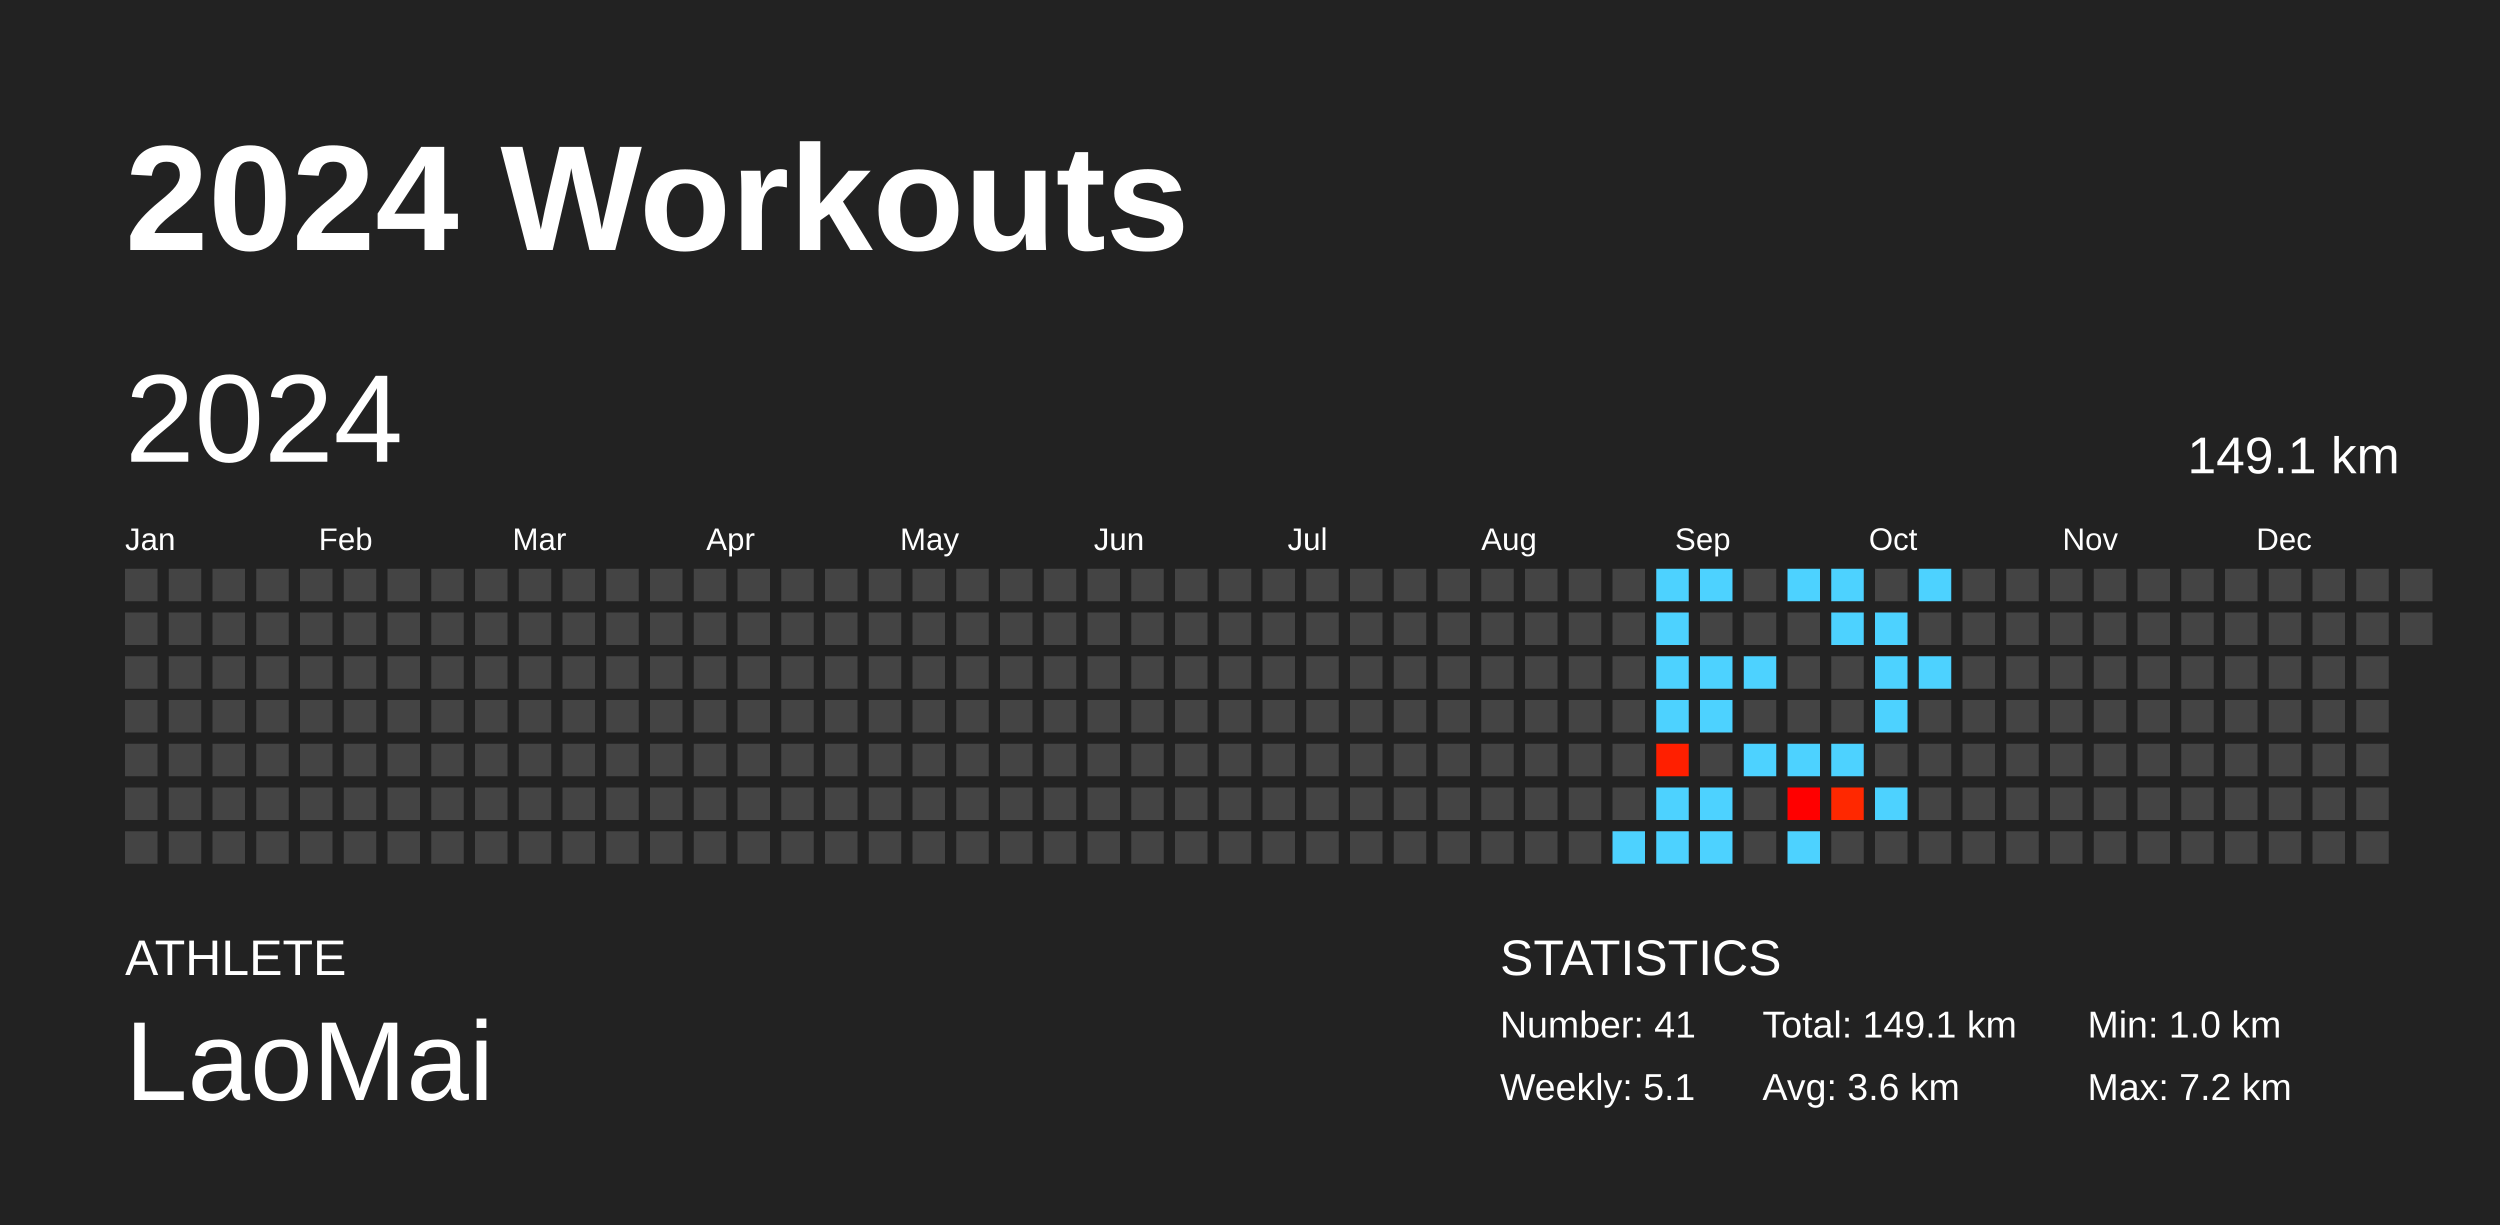
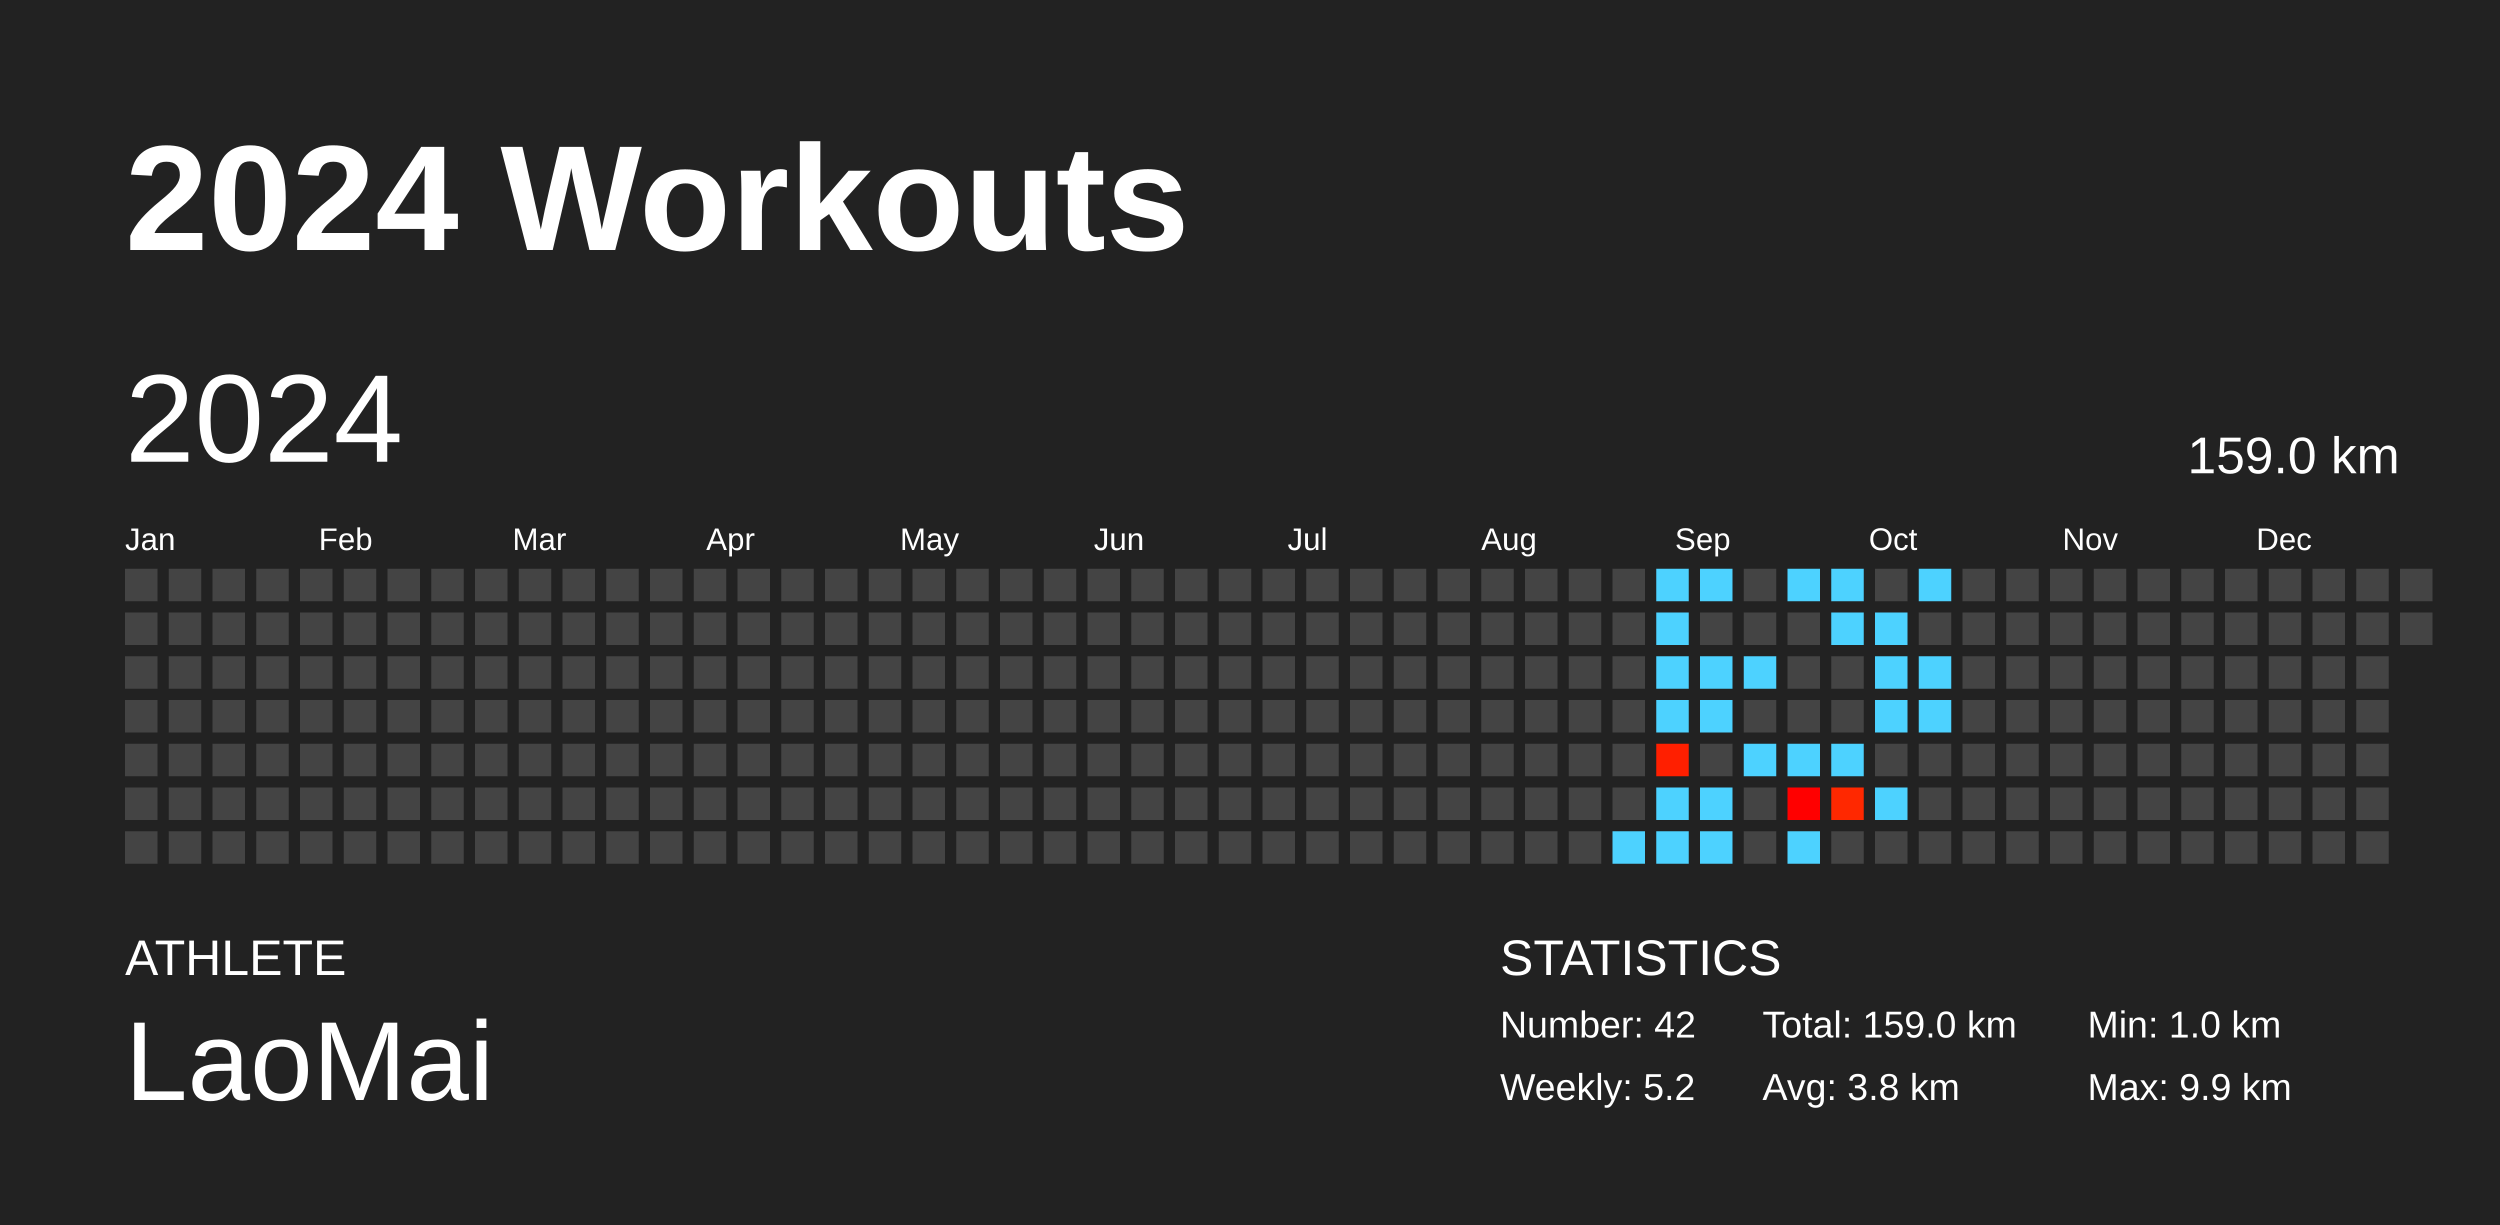
<svg xmlns="http://www.w3.org/2000/svg" baseProfile="full" height="98mm" version="1.1" viewBox="0,0,200,98" width="200mm">
  <defs />
  <rect fill="#222222" height="98" width="200" x="0" y="0" />
  <text fill="#FFFFFF" style="font-size:12px; font-family:Arial; font-weight:bold;" x="10" y="20">2024 Workouts</text>
  <text fill="#FFFFFF" style="font-size:4px; font-family:Arial" x="10" y="78">ATHLETE</text>
  <text fill="#FFFFFF" style="font-size:9px; font-family:Arial" x="10" y="88">LaoMai</text>
  <text fill="#FFFFFF" style="font-size:4px; font-family:Arial" x="120" y="78">STATISTICS</text>
-   <text fill="#FFFFFF" style="font-size:3px; font-family:Arial" x="120" y="83">Number: 41</text>
-   <text fill="#FFFFFF" style="font-size:3px; font-family:Arial" x="120" y="88">Weekly: 5.1</text>
-   <text fill="#FFFFFF" style="font-size:3px; font-family:Arial" x="141" y="83">Total: 149.1 km</text>
-   <text fill="#FFFFFF" style="font-size:3px; font-family:Arial" x="141" y="88">Avg: 3.6 km</text>
+   <text fill="#FFFFFF" style="font-size:3px; font-family:Arial" x="120" y="83">Number: 42</text>
+   <text fill="#FFFFFF" style="font-size:3px; font-family:Arial" x="120" y="88">Weekly: 5.2</text>
+   <text fill="#FFFFFF" style="font-size:3px; font-family:Arial" x="141" y="83">Total: 159.0 km</text>
+   <text fill="#FFFFFF" style="font-size:3px; font-family:Arial" x="141" y="88">Avg: 3.8 km</text>
  <text fill="#FFFFFF" style="font-size:3px; font-family:Arial" x="167" y="83">Min: 1.0 km</text>
-   <text fill="#FFFFFF" style="font-size:3px; font-family:Arial" x="167" y="88">Max: 7.2 km</text>
+   <text fill="#FFFFFF" style="font-size:3px; font-family:Arial" x="167" y="88">Max: 9.9 km</text>
  <text dominant-baseline="hanging" fill="#FFFFFF" style="font-size:10.0px; font-family:Arial;" x="10" y="30">2024</text>
-   <text dominant-baseline="hanging" fill="#FFFFFF" style="font-size:4.125px; font-family:Arial;" x="175" y="35">149.1 km</text>
+   <text dominant-baseline="hanging" fill="#FFFFFF" style="font-size:4.125px; font-family:Arial;" x="175" y="35">159.0 km</text>
  <text fill="#FFFFFF" style="font-size:2.5px; font-family:Arial" x="10.0" y="44">Jan</text>
  <text fill="#FFFFFF" style="font-size:2.5px; font-family:Arial" x="25.5" y="44">Feb</text>
  <text fill="#FFFFFF" style="font-size:2.5px; font-family:Arial" x="41.0" y="44">Mar</text>
  <text fill="#FFFFFF" style="font-size:2.5px; font-family:Arial" x="56.5" y="44">Apr</text>
  <text fill="#FFFFFF" style="font-size:2.5px; font-family:Arial" x="72.0" y="44">May</text>
  <text fill="#FFFFFF" style="font-size:2.5px; font-family:Arial" x="87.5" y="44">Jun</text>
  <text fill="#FFFFFF" style="font-size:2.5px; font-family:Arial" x="103.0" y="44">Jul</text>
  <text fill="#FFFFFF" style="font-size:2.5px; font-family:Arial" x="118.5" y="44">Aug</text>
  <text fill="#FFFFFF" style="font-size:2.5px; font-family:Arial" x="134.0" y="44">Sep</text>
  <text fill="#FFFFFF" style="font-size:2.5px; font-family:Arial" x="149.5" y="44">Oct</text>
  <text fill="#FFFFFF" style="font-size:2.5px; font-family:Arial" x="165.0" y="44">Nov</text>
  <text fill="#FFFFFF" style="font-size:2.5px; font-family:Arial" x="180.5" y="44">Dec</text>
  <rect fill="#444444" height="2.6" width="2.6" x="10.0" y="45.5" />
  <rect fill="#444444" height="2.6" width="2.6" x="10.0" y="49.0" />
  <rect fill="#444444" height="2.6" width="2.6" x="10.0" y="52.5" />
  <rect fill="#444444" height="2.6" width="2.6" x="10.0" y="56.0" />
  <rect fill="#444444" height="2.6" width="2.6" x="10.0" y="59.5" />
  <rect fill="#444444" height="2.6" width="2.6" x="10.0" y="63.0" />
  <rect fill="#444444" height="2.6" width="2.6" x="10.0" y="66.5" />
  <rect fill="#444444" height="2.6" width="2.6" x="13.5" y="45.5" />
  <rect fill="#444444" height="2.6" width="2.6" x="13.5" y="49.0" />
  <rect fill="#444444" height="2.6" width="2.6" x="13.5" y="52.5" />
  <rect fill="#444444" height="2.6" width="2.6" x="13.5" y="56.0" />
  <rect fill="#444444" height="2.6" width="2.6" x="13.5" y="59.5" />
  <rect fill="#444444" height="2.6" width="2.6" x="13.5" y="63.0" />
  <rect fill="#444444" height="2.6" width="2.6" x="13.5" y="66.5" />
  <rect fill="#444444" height="2.6" width="2.6" x="17.0" y="45.5" />
  <rect fill="#444444" height="2.6" width="2.6" x="17.0" y="49.0" />
  <rect fill="#444444" height="2.6" width="2.6" x="17.0" y="52.5" />
  <rect fill="#444444" height="2.6" width="2.6" x="17.0" y="56.0" />
  <rect fill="#444444" height="2.6" width="2.6" x="17.0" y="59.5" />
  <rect fill="#444444" height="2.6" width="2.6" x="17.0" y="63.0" />
  <rect fill="#444444" height="2.6" width="2.6" x="17.0" y="66.5" />
  <rect fill="#444444" height="2.6" width="2.6" x="20.5" y="45.5" />
  <rect fill="#444444" height="2.6" width="2.6" x="20.5" y="49.0" />
  <rect fill="#444444" height="2.6" width="2.6" x="20.5" y="52.5" />
  <rect fill="#444444" height="2.6" width="2.6" x="20.5" y="56.0" />
  <rect fill="#444444" height="2.6" width="2.6" x="20.5" y="59.5" />
  <rect fill="#444444" height="2.6" width="2.6" x="20.5" y="63.0" />
  <rect fill="#444444" height="2.6" width="2.6" x="20.5" y="66.5" />
  <rect fill="#444444" height="2.6" width="2.6" x="24.0" y="45.5" />
  <rect fill="#444444" height="2.6" width="2.6" x="24.0" y="49.0" />
  <rect fill="#444444" height="2.6" width="2.6" x="24.0" y="52.5" />
  <rect fill="#444444" height="2.6" width="2.6" x="24.0" y="56.0" />
  <rect fill="#444444" height="2.6" width="2.6" x="24.0" y="59.5" />
  <rect fill="#444444" height="2.6" width="2.6" x="24.0" y="63.0" />
  <rect fill="#444444" height="2.6" width="2.6" x="24.0" y="66.5" />
  <rect fill="#444444" height="2.6" width="2.6" x="27.5" y="45.5" />
  <rect fill="#444444" height="2.6" width="2.6" x="27.5" y="49.0" />
  <rect fill="#444444" height="2.6" width="2.6" x="27.5" y="52.5" />
  <rect fill="#444444" height="2.6" width="2.6" x="27.5" y="56.0" />
  <rect fill="#444444" height="2.6" width="2.6" x="27.5" y="59.5" />
  <rect fill="#444444" height="2.6" width="2.6" x="27.5" y="63.0" />
  <rect fill="#444444" height="2.6" width="2.6" x="27.5" y="66.5" />
  <rect fill="#444444" height="2.6" width="2.6" x="31.0" y="45.5" />
  <rect fill="#444444" height="2.6" width="2.6" x="31.0" y="49.0" />
  <rect fill="#444444" height="2.6" width="2.6" x="31.0" y="52.5" />
  <rect fill="#444444" height="2.6" width="2.6" x="31.0" y="56.0" />
  <rect fill="#444444" height="2.6" width="2.6" x="31.0" y="59.5" />
  <rect fill="#444444" height="2.6" width="2.6" x="31.0" y="63.0" />
  <rect fill="#444444" height="2.6" width="2.6" x="31.0" y="66.5" />
  <rect fill="#444444" height="2.6" width="2.6" x="34.5" y="45.5" />
  <rect fill="#444444" height="2.6" width="2.6" x="34.5" y="49.0" />
  <rect fill="#444444" height="2.6" width="2.6" x="34.5" y="52.5" />
  <rect fill="#444444" height="2.6" width="2.6" x="34.5" y="56.0" />
  <rect fill="#444444" height="2.6" width="2.6" x="34.5" y="59.5" />
  <rect fill="#444444" height="2.6" width="2.6" x="34.5" y="63.0" />
  <rect fill="#444444" height="2.6" width="2.6" x="34.5" y="66.5" />
  <rect fill="#444444" height="2.6" width="2.6" x="38.0" y="45.5" />
  <rect fill="#444444" height="2.6" width="2.6" x="38.0" y="49.0" />
  <rect fill="#444444" height="2.6" width="2.6" x="38.0" y="52.5" />
  <rect fill="#444444" height="2.6" width="2.6" x="38.0" y="56.0" />
  <rect fill="#444444" height="2.6" width="2.6" x="38.0" y="59.5" />
  <rect fill="#444444" height="2.6" width="2.6" x="38.0" y="63.0" />
  <rect fill="#444444" height="2.6" width="2.6" x="38.0" y="66.5" />
  <rect fill="#444444" height="2.6" width="2.6" x="41.5" y="45.5" />
  <rect fill="#444444" height="2.6" width="2.6" x="41.5" y="49.0" />
  <rect fill="#444444" height="2.6" width="2.6" x="41.5" y="52.5" />
  <rect fill="#444444" height="2.6" width="2.6" x="41.5" y="56.0" />
  <rect fill="#444444" height="2.6" width="2.6" x="41.5" y="59.5" />
  <rect fill="#444444" height="2.6" width="2.6" x="41.5" y="63.0" />
  <rect fill="#444444" height="2.6" width="2.6" x="41.5" y="66.5" />
  <rect fill="#444444" height="2.6" width="2.6" x="45.0" y="45.5" />
  <rect fill="#444444" height="2.6" width="2.6" x="45.0" y="49.0" />
  <rect fill="#444444" height="2.6" width="2.6" x="45.0" y="52.5" />
  <rect fill="#444444" height="2.6" width="2.6" x="45.0" y="56.0" />
  <rect fill="#444444" height="2.6" width="2.6" x="45.0" y="59.5" />
  <rect fill="#444444" height="2.6" width="2.6" x="45.0" y="63.0" />
  <rect fill="#444444" height="2.6" width="2.6" x="45.0" y="66.5" />
  <rect fill="#444444" height="2.6" width="2.6" x="48.5" y="45.5" />
  <rect fill="#444444" height="2.6" width="2.6" x="48.5" y="49.0" />
  <rect fill="#444444" height="2.6" width="2.6" x="48.5" y="52.5" />
  <rect fill="#444444" height="2.6" width="2.6" x="48.5" y="56.0" />
  <rect fill="#444444" height="2.6" width="2.6" x="48.5" y="59.5" />
  <rect fill="#444444" height="2.6" width="2.6" x="48.5" y="63.0" />
  <rect fill="#444444" height="2.6" width="2.6" x="48.5" y="66.5" />
  <rect fill="#444444" height="2.6" width="2.6" x="52.0" y="45.5" />
  <rect fill="#444444" height="2.6" width="2.6" x="52.0" y="49.0" />
  <rect fill="#444444" height="2.6" width="2.6" x="52.0" y="52.5" />
  <rect fill="#444444" height="2.6" width="2.6" x="52.0" y="56.0" />
  <rect fill="#444444" height="2.6" width="2.6" x="52.0" y="59.5" />
  <rect fill="#444444" height="2.6" width="2.6" x="52.0" y="63.0" />
  <rect fill="#444444" height="2.6" width="2.6" x="52.0" y="66.5" />
  <rect fill="#444444" height="2.6" width="2.6" x="55.5" y="45.5" />
  <rect fill="#444444" height="2.6" width="2.6" x="55.5" y="49.0" />
  <rect fill="#444444" height="2.6" width="2.6" x="55.5" y="52.5" />
  <rect fill="#444444" height="2.6" width="2.6" x="55.5" y="56.0" />
  <rect fill="#444444" height="2.6" width="2.6" x="55.5" y="59.5" />
  <rect fill="#444444" height="2.6" width="2.6" x="55.5" y="63.0" />
  <rect fill="#444444" height="2.6" width="2.6" x="55.5" y="66.5" />
  <rect fill="#444444" height="2.6" width="2.6" x="59.0" y="45.5" />
  <rect fill="#444444" height="2.6" width="2.6" x="59.0" y="49.0" />
  <rect fill="#444444" height="2.6" width="2.6" x="59.0" y="52.5" />
  <rect fill="#444444" height="2.6" width="2.6" x="59.0" y="56.0" />
  <rect fill="#444444" height="2.6" width="2.6" x="59.0" y="59.5" />
  <rect fill="#444444" height="2.6" width="2.6" x="59.0" y="63.0" />
  <rect fill="#444444" height="2.6" width="2.6" x="59.0" y="66.5" />
  <rect fill="#444444" height="2.6" width="2.6" x="62.5" y="45.5" />
  <rect fill="#444444" height="2.6" width="2.6" x="62.5" y="49.0" />
  <rect fill="#444444" height="2.6" width="2.6" x="62.5" y="52.5" />
  <rect fill="#444444" height="2.6" width="2.6" x="62.5" y="56.0" />
  <rect fill="#444444" height="2.6" width="2.6" x="62.5" y="59.5" />
  <rect fill="#444444" height="2.6" width="2.6" x="62.5" y="63.0" />
  <rect fill="#444444" height="2.6" width="2.6" x="62.5" y="66.5" />
  <rect fill="#444444" height="2.6" width="2.6" x="66.0" y="45.5" />
  <rect fill="#444444" height="2.6" width="2.6" x="66.0" y="49.0" />
  <rect fill="#444444" height="2.6" width="2.6" x="66.0" y="52.5" />
  <rect fill="#444444" height="2.6" width="2.6" x="66.0" y="56.0" />
  <rect fill="#444444" height="2.6" width="2.6" x="66.0" y="59.5" />
  <rect fill="#444444" height="2.6" width="2.6" x="66.0" y="63.0" />
  <rect fill="#444444" height="2.6" width="2.6" x="66.0" y="66.5" />
  <rect fill="#444444" height="2.6" width="2.6" x="69.5" y="45.5" />
  <rect fill="#444444" height="2.6" width="2.6" x="69.5" y="49.0" />
  <rect fill="#444444" height="2.6" width="2.6" x="69.5" y="52.5" />
  <rect fill="#444444" height="2.6" width="2.6" x="69.5" y="56.0" />
  <rect fill="#444444" height="2.6" width="2.6" x="69.5" y="59.5" />
  <rect fill="#444444" height="2.6" width="2.6" x="69.5" y="63.0" />
  <rect fill="#444444" height="2.6" width="2.6" x="69.5" y="66.5" />
  <rect fill="#444444" height="2.6" width="2.6" x="73.0" y="45.5" />
  <rect fill="#444444" height="2.6" width="2.6" x="73.0" y="49.0" />
  <rect fill="#444444" height="2.6" width="2.6" x="73.0" y="52.5" />
  <rect fill="#444444" height="2.6" width="2.6" x="73.0" y="56.0" />
  <rect fill="#444444" height="2.6" width="2.6" x="73.0" y="59.5" />
  <rect fill="#444444" height="2.6" width="2.6" x="73.0" y="63.0" />
  <rect fill="#444444" height="2.6" width="2.6" x="73.0" y="66.5" />
  <rect fill="#444444" height="2.6" width="2.6" x="76.5" y="45.5" />
  <rect fill="#444444" height="2.6" width="2.6" x="76.5" y="49.0" />
  <rect fill="#444444" height="2.6" width="2.6" x="76.5" y="52.5" />
  <rect fill="#444444" height="2.6" width="2.6" x="76.5" y="56.0" />
  <rect fill="#444444" height="2.6" width="2.6" x="76.5" y="59.5" />
  <rect fill="#444444" height="2.6" width="2.6" x="76.5" y="63.0" />
  <rect fill="#444444" height="2.6" width="2.6" x="76.5" y="66.5" />
  <rect fill="#444444" height="2.6" width="2.6" x="80.0" y="45.5" />
  <rect fill="#444444" height="2.6" width="2.6" x="80.0" y="49.0" />
  <rect fill="#444444" height="2.6" width="2.6" x="80.0" y="52.5" />
  <rect fill="#444444" height="2.6" width="2.6" x="80.0" y="56.0" />
  <rect fill="#444444" height="2.6" width="2.6" x="80.0" y="59.5" />
  <rect fill="#444444" height="2.6" width="2.6" x="80.0" y="63.0" />
  <rect fill="#444444" height="2.6" width="2.6" x="80.0" y="66.5" />
  <rect fill="#444444" height="2.6" width="2.6" x="83.5" y="45.5" />
  <rect fill="#444444" height="2.6" width="2.6" x="83.5" y="49.0" />
  <rect fill="#444444" height="2.6" width="2.6" x="83.5" y="52.5" />
  <rect fill="#444444" height="2.6" width="2.6" x="83.5" y="56.0" />
  <rect fill="#444444" height="2.6" width="2.6" x="83.5" y="59.5" />
  <rect fill="#444444" height="2.6" width="2.6" x="83.5" y="63.0" />
  <rect fill="#444444" height="2.6" width="2.6" x="83.5" y="66.5" />
  <rect fill="#444444" height="2.6" width="2.6" x="87.0" y="45.5" />
  <rect fill="#444444" height="2.6" width="2.6" x="87.0" y="49.0" />
  <rect fill="#444444" height="2.6" width="2.6" x="87.0" y="52.5" />
  <rect fill="#444444" height="2.6" width="2.6" x="87.0" y="56.0" />
  <rect fill="#444444" height="2.6" width="2.6" x="87.0" y="59.5" />
  <rect fill="#444444" height="2.6" width="2.6" x="87.0" y="63.0" />
  <rect fill="#444444" height="2.6" width="2.6" x="87.0" y="66.5" />
  <rect fill="#444444" height="2.6" width="2.6" x="90.5" y="45.5" />
  <rect fill="#444444" height="2.6" width="2.6" x="90.5" y="49.0" />
  <rect fill="#444444" height="2.6" width="2.6" x="90.5" y="52.5" />
  <rect fill="#444444" height="2.6" width="2.6" x="90.5" y="56.0" />
  <rect fill="#444444" height="2.6" width="2.6" x="90.5" y="59.5" />
  <rect fill="#444444" height="2.6" width="2.6" x="90.5" y="63.0" />
  <rect fill="#444444" height="2.6" width="2.6" x="90.5" y="66.5" />
  <rect fill="#444444" height="2.6" width="2.6" x="94.0" y="45.5" />
  <rect fill="#444444" height="2.6" width="2.6" x="94.0" y="49.0" />
  <rect fill="#444444" height="2.6" width="2.6" x="94.0" y="52.5" />
  <rect fill="#444444" height="2.6" width="2.6" x="94.0" y="56.0" />
  <rect fill="#444444" height="2.6" width="2.6" x="94.0" y="59.5" />
  <rect fill="#444444" height="2.6" width="2.6" x="94.0" y="63.0" />
  <rect fill="#444444" height="2.6" width="2.6" x="94.0" y="66.5" />
  <rect fill="#444444" height="2.6" width="2.6" x="97.5" y="45.5" />
  <rect fill="#444444" height="2.6" width="2.6" x="97.5" y="49.0" />
  <rect fill="#444444" height="2.6" width="2.6" x="97.5" y="52.5" />
  <rect fill="#444444" height="2.6" width="2.6" x="97.5" y="56.0" />
  <rect fill="#444444" height="2.6" width="2.6" x="97.5" y="59.5" />
  <rect fill="#444444" height="2.6" width="2.6" x="97.5" y="63.0" />
  <rect fill="#444444" height="2.6" width="2.6" x="97.5" y="66.5" />
  <rect fill="#444444" height="2.6" width="2.6" x="101.0" y="45.5" />
  <rect fill="#444444" height="2.6" width="2.6" x="101.0" y="49.0" />
  <rect fill="#444444" height="2.6" width="2.6" x="101.0" y="52.5" />
  <rect fill="#444444" height="2.6" width="2.6" x="101.0" y="56.0" />
  <rect fill="#444444" height="2.6" width="2.6" x="101.0" y="59.5" />
  <rect fill="#444444" height="2.6" width="2.6" x="101.0" y="63.0" />
  <rect fill="#444444" height="2.6" width="2.6" x="101.0" y="66.5" />
  <rect fill="#444444" height="2.6" width="2.6" x="104.5" y="45.5" />
  <rect fill="#444444" height="2.6" width="2.6" x="104.5" y="49.0" />
  <rect fill="#444444" height="2.6" width="2.6" x="104.5" y="52.5" />
  <rect fill="#444444" height="2.6" width="2.6" x="104.5" y="56.0" />
  <rect fill="#444444" height="2.6" width="2.6" x="104.5" y="59.5" />
  <rect fill="#444444" height="2.6" width="2.6" x="104.5" y="63.0" />
  <rect fill="#444444" height="2.6" width="2.6" x="104.5" y="66.5" />
  <rect fill="#444444" height="2.6" width="2.6" x="108.0" y="45.5" />
  <rect fill="#444444" height="2.6" width="2.6" x="108.0" y="49.0" />
  <rect fill="#444444" height="2.6" width="2.6" x="108.0" y="52.5" />
  <rect fill="#444444" height="2.6" width="2.6" x="108.0" y="56.0" />
  <rect fill="#444444" height="2.6" width="2.6" x="108.0" y="59.5" />
  <rect fill="#444444" height="2.6" width="2.6" x="108.0" y="63.0" />
  <rect fill="#444444" height="2.6" width="2.6" x="108.0" y="66.5" />
  <rect fill="#444444" height="2.6" width="2.6" x="111.5" y="45.5" />
  <rect fill="#444444" height="2.6" width="2.6" x="111.5" y="49.0" />
  <rect fill="#444444" height="2.6" width="2.6" x="111.5" y="52.5" />
  <rect fill="#444444" height="2.6" width="2.6" x="111.5" y="56.0" />
  <rect fill="#444444" height="2.6" width="2.6" x="111.5" y="59.5" />
  <rect fill="#444444" height="2.6" width="2.6" x="111.5" y="63.0" />
  <rect fill="#444444" height="2.6" width="2.6" x="111.5" y="66.5" />
  <rect fill="#444444" height="2.6" width="2.6" x="115.0" y="45.5" />
  <rect fill="#444444" height="2.6" width="2.6" x="115.0" y="49.0" />
  <rect fill="#444444" height="2.6" width="2.6" x="115.0" y="52.5" />
  <rect fill="#444444" height="2.6" width="2.6" x="115.0" y="56.0" />
  <rect fill="#444444" height="2.6" width="2.6" x="115.0" y="59.5" />
  <rect fill="#444444" height="2.6" width="2.6" x="115.0" y="63.0" />
  <rect fill="#444444" height="2.6" width="2.6" x="115.0" y="66.5" />
  <rect fill="#444444" height="2.6" width="2.6" x="118.5" y="45.5" />
  <rect fill="#444444" height="2.6" width="2.6" x="118.5" y="49.0" />
  <rect fill="#444444" height="2.6" width="2.6" x="118.5" y="52.5" />
  <rect fill="#444444" height="2.6" width="2.6" x="118.5" y="56.0" />
  <rect fill="#444444" height="2.6" width="2.6" x="118.5" y="59.5" />
  <rect fill="#444444" height="2.6" width="2.6" x="118.5" y="63.0" />
  <rect fill="#444444" height="2.6" width="2.6" x="118.5" y="66.5" />
  <rect fill="#444444" height="2.6" width="2.6" x="122.0" y="45.5" />
  <rect fill="#444444" height="2.6" width="2.6" x="122.0" y="49.0" />
  <rect fill="#444444" height="2.6" width="2.6" x="122.0" y="52.5" />
  <rect fill="#444444" height="2.6" width="2.6" x="122.0" y="56.0" />
  <rect fill="#444444" height="2.6" width="2.6" x="122.0" y="59.5" />
  <rect fill="#444444" height="2.6" width="2.6" x="122.0" y="63.0" />
  <rect fill="#444444" height="2.6" width="2.6" x="122.0" y="66.5" />
  <rect fill="#444444" height="2.6" width="2.6" x="125.5" y="45.5" />
  <rect fill="#444444" height="2.6" width="2.6" x="125.5" y="49.0" />
  <rect fill="#444444" height="2.6" width="2.6" x="125.5" y="52.5" />
  <rect fill="#444444" height="2.6" width="2.6" x="125.5" y="56.0" />
  <rect fill="#444444" height="2.6" width="2.6" x="125.5" y="59.5" />
  <rect fill="#444444" height="2.6" width="2.6" x="125.5" y="63.0" />
  <rect fill="#444444" height="2.6" width="2.6" x="125.5" y="66.5" />
  <rect fill="#444444" height="2.6" width="2.6" x="129.0" y="45.5" />
  <rect fill="#444444" height="2.6" width="2.6" x="129.0" y="49.0" />
  <rect fill="#444444" height="2.6" width="2.6" x="129.0" y="52.5" />
  <rect fill="#444444" height="2.6" width="2.6" x="129.0" y="56.0" />
  <rect fill="#444444" height="2.6" width="2.6" x="129.0" y="59.5" />
  <rect fill="#444444" height="2.6" width="2.6" x="129.0" y="63.0" />
  <rect fill="#4dd2ff" height="2.6" width="2.6" x="129.0" y="66.5" />
  <rect fill="#4dd2ff" height="2.6" width="2.6" x="132.5" y="45.5" />
  <rect fill="#4dd2ff" height="2.6" width="2.6" x="132.5" y="49.0" />
  <rect fill="#4dd2ff" height="2.6" width="2.6" x="132.5" y="52.5" />
  <rect fill="#4dd2ff" height="2.6" width="2.6" x="132.5" y="56.0" />
  <rect fill="#ff1f00" height="2.6" width="2.6" x="132.5" y="59.5" />
  <rect fill="#4dd2ff" height="2.6" width="2.6" x="132.5" y="63.0" />
  <rect fill="#4dd2ff" height="2.6" width="2.6" x="132.5" y="66.5" />
  <rect fill="#4dd2ff" height="2.6" width="2.6" x="136.0" y="45.5" />
  <rect fill="#444444" height="2.6" width="2.6" x="136.0" y="49.0" />
  <rect fill="#4dd2ff" height="2.6" width="2.6" x="136.0" y="52.5" />
  <rect fill="#4dd2ff" height="2.6" width="2.6" x="136.0" y="56.0" />
  <rect fill="#444444" height="2.6" width="2.6" x="136.0" y="59.5" />
  <rect fill="#4dd2ff" height="2.6" width="2.6" x="136.0" y="63.0" />
  <rect fill="#4dd2ff" height="2.6" width="2.6" x="136.0" y="66.5" />
  <rect fill="#444444" height="2.6" width="2.6" x="139.5" y="45.5" />
  <rect fill="#444444" height="2.6" width="2.6" x="139.5" y="49.0" />
  <rect fill="#4dd2ff" height="2.6" width="2.6" x="139.5" y="52.5" />
  <rect fill="#444444" height="2.6" width="2.6" x="139.5" y="56.0" />
  <rect fill="#4dd2ff" height="2.6" width="2.6" x="139.5" y="59.5" />
  <rect fill="#444444" height="2.6" width="2.6" x="139.5" y="63.0" />
  <rect fill="#444444" height="2.6" width="2.6" x="139.5" y="66.5" />
  <rect fill="#4dd2ff" height="2.6" width="2.6" x="143.0" y="45.5" />
  <rect fill="#444444" height="2.6" width="2.6" x="143.0" y="49.0" />
  <rect fill="#444444" height="2.6" width="2.6" x="143.0" y="52.5" />
  <rect fill="#444444" height="2.6" width="2.6" x="143.0" y="56.0" />
  <rect fill="#4dd2ff" height="2.6" width="2.6" x="143.0" y="59.5" />
  <rect fill="#ff0000" height="2.6" width="2.6" x="143.0" y="63.0" />
  <rect fill="#4dd2ff" height="2.6" width="2.6" x="143.0" y="66.5" />
  <rect fill="#4dd2ff" height="2.6" width="2.6" x="146.5" y="45.5" />
  <rect fill="#4dd2ff" height="2.6" width="2.6" x="146.5" y="49.0" />
  <rect fill="#444444" height="2.6" width="2.6" x="146.5" y="52.5" />
  <rect fill="#444444" height="2.6" width="2.6" x="146.5" y="56.0" />
  <rect fill="#4dd2ff" height="2.6" width="2.6" x="146.5" y="59.5" />
  <rect fill="#ff2800" height="2.6" width="2.6" x="146.5" y="63.0" />
  <rect fill="#444444" height="2.6" width="2.6" x="146.5" y="66.5" />
  <rect fill="#444444" height="2.6" width="2.6" x="150.0" y="45.5" />
  <rect fill="#4dd2ff" height="2.6" width="2.6" x="150.0" y="49.0" />
  <rect fill="#4dd2ff" height="2.6" width="2.6" x="150.0" y="52.5" />
  <rect fill="#4dd2ff" height="2.6" width="2.6" x="150.0" y="56.0" />
  <rect fill="#444444" height="2.6" width="2.6" x="150.0" y="59.5" />
  <rect fill="#4dd2ff" height="2.6" width="2.6" x="150.0" y="63.0" />
  <rect fill="#444444" height="2.6" width="2.6" x="150.0" y="66.5" />
  <rect fill="#4dd2ff" height="2.6" width="2.6" x="153.5" y="45.5" />
  <rect fill="#444444" height="2.6" width="2.6" x="153.5" y="49.0" />
  <rect fill="#4dd2ff" height="2.6" width="2.6" x="153.5" y="52.5" />
-   <rect fill="#444444" height="2.6" width="2.6" x="153.5" y="56.0" />
+   <rect fill="#4dd2ff" height="2.6" width="2.6" x="153.5" y="56.0" />
  <rect fill="#444444" height="2.6" width="2.6" x="153.5" y="59.5" />
  <rect fill="#444444" height="2.6" width="2.6" x="153.5" y="63.0" />
  <rect fill="#444444" height="2.6" width="2.6" x="153.5" y="66.5" />
  <rect fill="#444444" height="2.6" width="2.6" x="157.0" y="45.5" />
  <rect fill="#444444" height="2.6" width="2.6" x="157.0" y="49.0" />
  <rect fill="#444444" height="2.6" width="2.6" x="157.0" y="52.5" />
  <rect fill="#444444" height="2.6" width="2.6" x="157.0" y="56.0" />
  <rect fill="#444444" height="2.6" width="2.6" x="157.0" y="59.5" />
  <rect fill="#444444" height="2.6" width="2.6" x="157.0" y="63.0" />
  <rect fill="#444444" height="2.6" width="2.6" x="157.0" y="66.5" />
  <rect fill="#444444" height="2.6" width="2.6" x="160.5" y="45.5" />
  <rect fill="#444444" height="2.6" width="2.6" x="160.5" y="49.0" />
  <rect fill="#444444" height="2.6" width="2.6" x="160.5" y="52.5" />
  <rect fill="#444444" height="2.6" width="2.6" x="160.5" y="56.0" />
  <rect fill="#444444" height="2.6" width="2.6" x="160.5" y="59.5" />
  <rect fill="#444444" height="2.6" width="2.6" x="160.5" y="63.0" />
  <rect fill="#444444" height="2.6" width="2.6" x="160.5" y="66.5" />
  <rect fill="#444444" height="2.6" width="2.6" x="164.0" y="45.5" />
  <rect fill="#444444" height="2.6" width="2.6" x="164.0" y="49.0" />
  <rect fill="#444444" height="2.6" width="2.6" x="164.0" y="52.5" />
  <rect fill="#444444" height="2.6" width="2.6" x="164.0" y="56.0" />
  <rect fill="#444444" height="2.6" width="2.6" x="164.0" y="59.5" />
  <rect fill="#444444" height="2.6" width="2.6" x="164.0" y="63.0" />
  <rect fill="#444444" height="2.6" width="2.6" x="164.0" y="66.5" />
  <rect fill="#444444" height="2.6" width="2.6" x="167.5" y="45.5" />
  <rect fill="#444444" height="2.6" width="2.6" x="167.5" y="49.0" />
  <rect fill="#444444" height="2.6" width="2.6" x="167.5" y="52.5" />
  <rect fill="#444444" height="2.6" width="2.6" x="167.5" y="56.0" />
  <rect fill="#444444" height="2.6" width="2.6" x="167.5" y="59.5" />
  <rect fill="#444444" height="2.6" width="2.6" x="167.5" y="63.0" />
  <rect fill="#444444" height="2.6" width="2.6" x="167.5" y="66.5" />
  <rect fill="#444444" height="2.6" width="2.6" x="171.0" y="45.5" />
  <rect fill="#444444" height="2.6" width="2.6" x="171.0" y="49.0" />
  <rect fill="#444444" height="2.6" width="2.6" x="171.0" y="52.5" />
  <rect fill="#444444" height="2.6" width="2.6" x="171.0" y="56.0" />
  <rect fill="#444444" height="2.6" width="2.6" x="171.0" y="59.5" />
  <rect fill="#444444" height="2.6" width="2.6" x="171.0" y="63.0" />
  <rect fill="#444444" height="2.6" width="2.6" x="171.0" y="66.5" />
  <rect fill="#444444" height="2.6" width="2.6" x="174.5" y="45.5" />
  <rect fill="#444444" height="2.6" width="2.6" x="174.5" y="49.0" />
  <rect fill="#444444" height="2.6" width="2.6" x="174.5" y="52.5" />
  <rect fill="#444444" height="2.6" width="2.6" x="174.5" y="56.0" />
  <rect fill="#444444" height="2.6" width="2.6" x="174.5" y="59.5" />
  <rect fill="#444444" height="2.6" width="2.6" x="174.5" y="63.0" />
  <rect fill="#444444" height="2.6" width="2.6" x="174.5" y="66.5" />
  <rect fill="#444444" height="2.6" width="2.6" x="178.0" y="45.5" />
  <rect fill="#444444" height="2.6" width="2.6" x="178.0" y="49.0" />
  <rect fill="#444444" height="2.6" width="2.6" x="178.0" y="52.5" />
  <rect fill="#444444" height="2.6" width="2.6" x="178.0" y="56.0" />
  <rect fill="#444444" height="2.6" width="2.6" x="178.0" y="59.5" />
  <rect fill="#444444" height="2.6" width="2.6" x="178.0" y="63.0" />
  <rect fill="#444444" height="2.6" width="2.6" x="178.0" y="66.5" />
  <rect fill="#444444" height="2.6" width="2.6" x="181.5" y="45.5" />
  <rect fill="#444444" height="2.6" width="2.6" x="181.5" y="49.0" />
  <rect fill="#444444" height="2.6" width="2.6" x="181.5" y="52.5" />
  <rect fill="#444444" height="2.6" width="2.6" x="181.5" y="56.0" />
  <rect fill="#444444" height="2.6" width="2.6" x="181.5" y="59.5" />
  <rect fill="#444444" height="2.6" width="2.6" x="181.5" y="63.0" />
  <rect fill="#444444" height="2.6" width="2.6" x="181.5" y="66.5" />
  <rect fill="#444444" height="2.6" width="2.6" x="185.0" y="45.5" />
  <rect fill="#444444" height="2.6" width="2.6" x="185.0" y="49.0" />
  <rect fill="#444444" height="2.6" width="2.6" x="185.0" y="52.5" />
  <rect fill="#444444" height="2.6" width="2.6" x="185.0" y="56.0" />
  <rect fill="#444444" height="2.6" width="2.6" x="185.0" y="59.5" />
  <rect fill="#444444" height="2.6" width="2.6" x="185.0" y="63.0" />
  <rect fill="#444444" height="2.6" width="2.6" x="185.0" y="66.5" />
  <rect fill="#444444" height="2.6" width="2.6" x="188.5" y="45.5" />
  <rect fill="#444444" height="2.6" width="2.6" x="188.5" y="49.0" />
  <rect fill="#444444" height="2.6" width="2.6" x="188.5" y="52.5" />
  <rect fill="#444444" height="2.6" width="2.6" x="188.5" y="56.0" />
  <rect fill="#444444" height="2.6" width="2.6" x="188.5" y="59.5" />
  <rect fill="#444444" height="2.6" width="2.6" x="188.5" y="63.0" />
  <rect fill="#444444" height="2.6" width="2.6" x="188.5" y="66.5" />
  <rect fill="#444444" height="2.6" width="2.6" x="192.0" y="45.5" />
  <rect fill="#444444" height="2.6" width="2.6" x="192.0" y="49.0" />
</svg>
